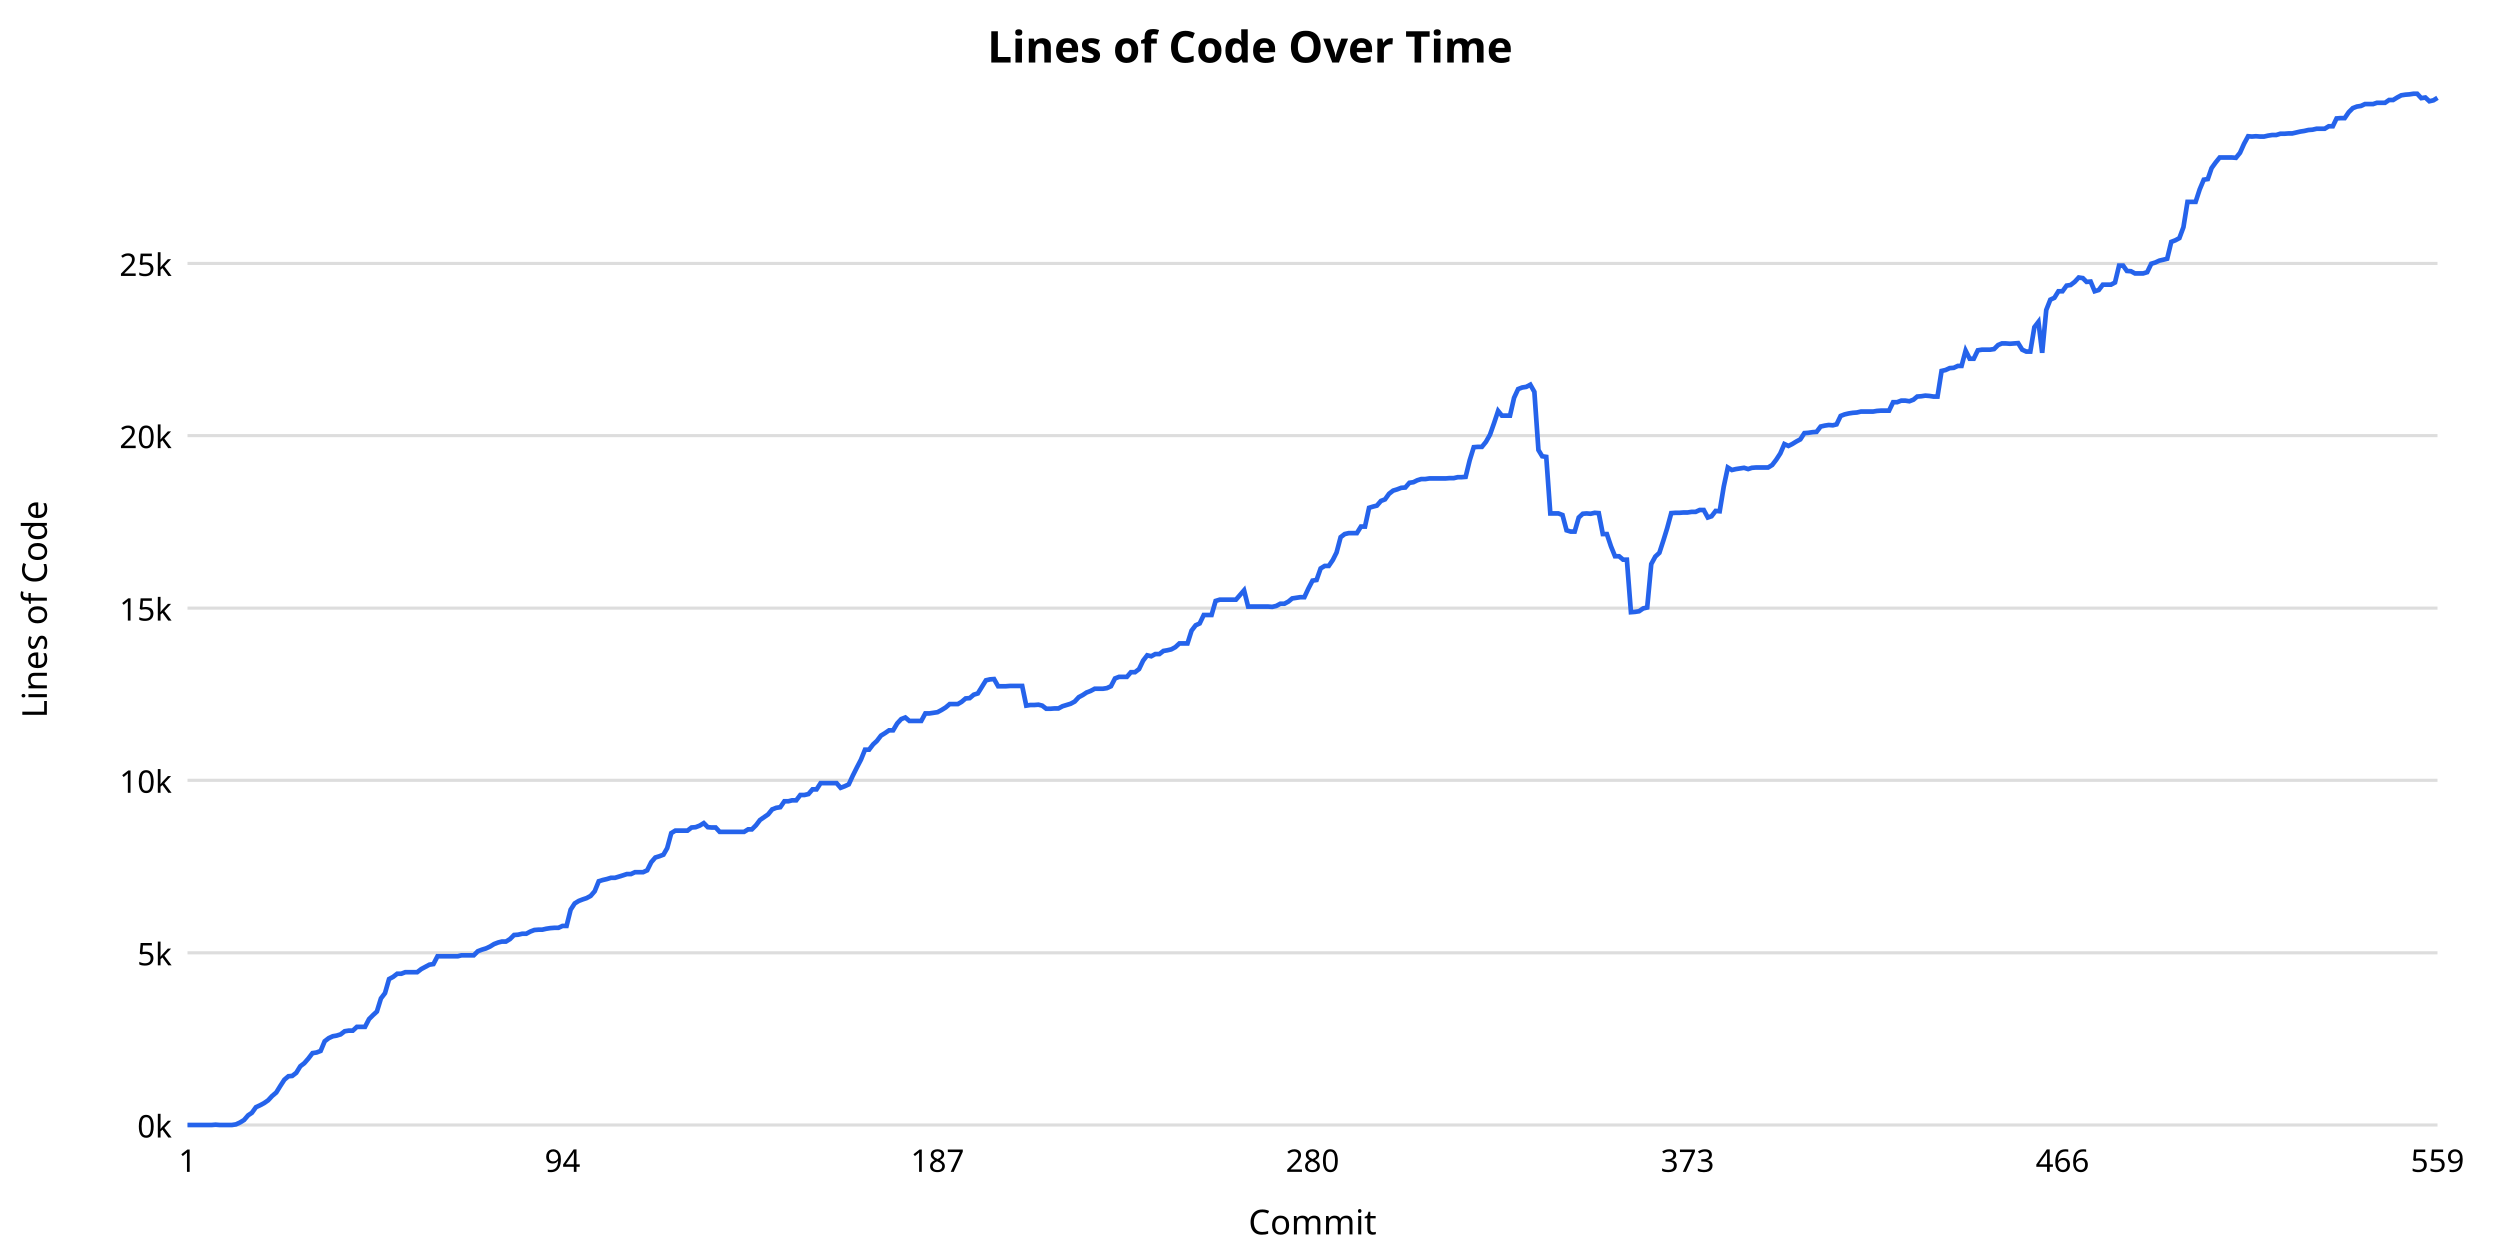
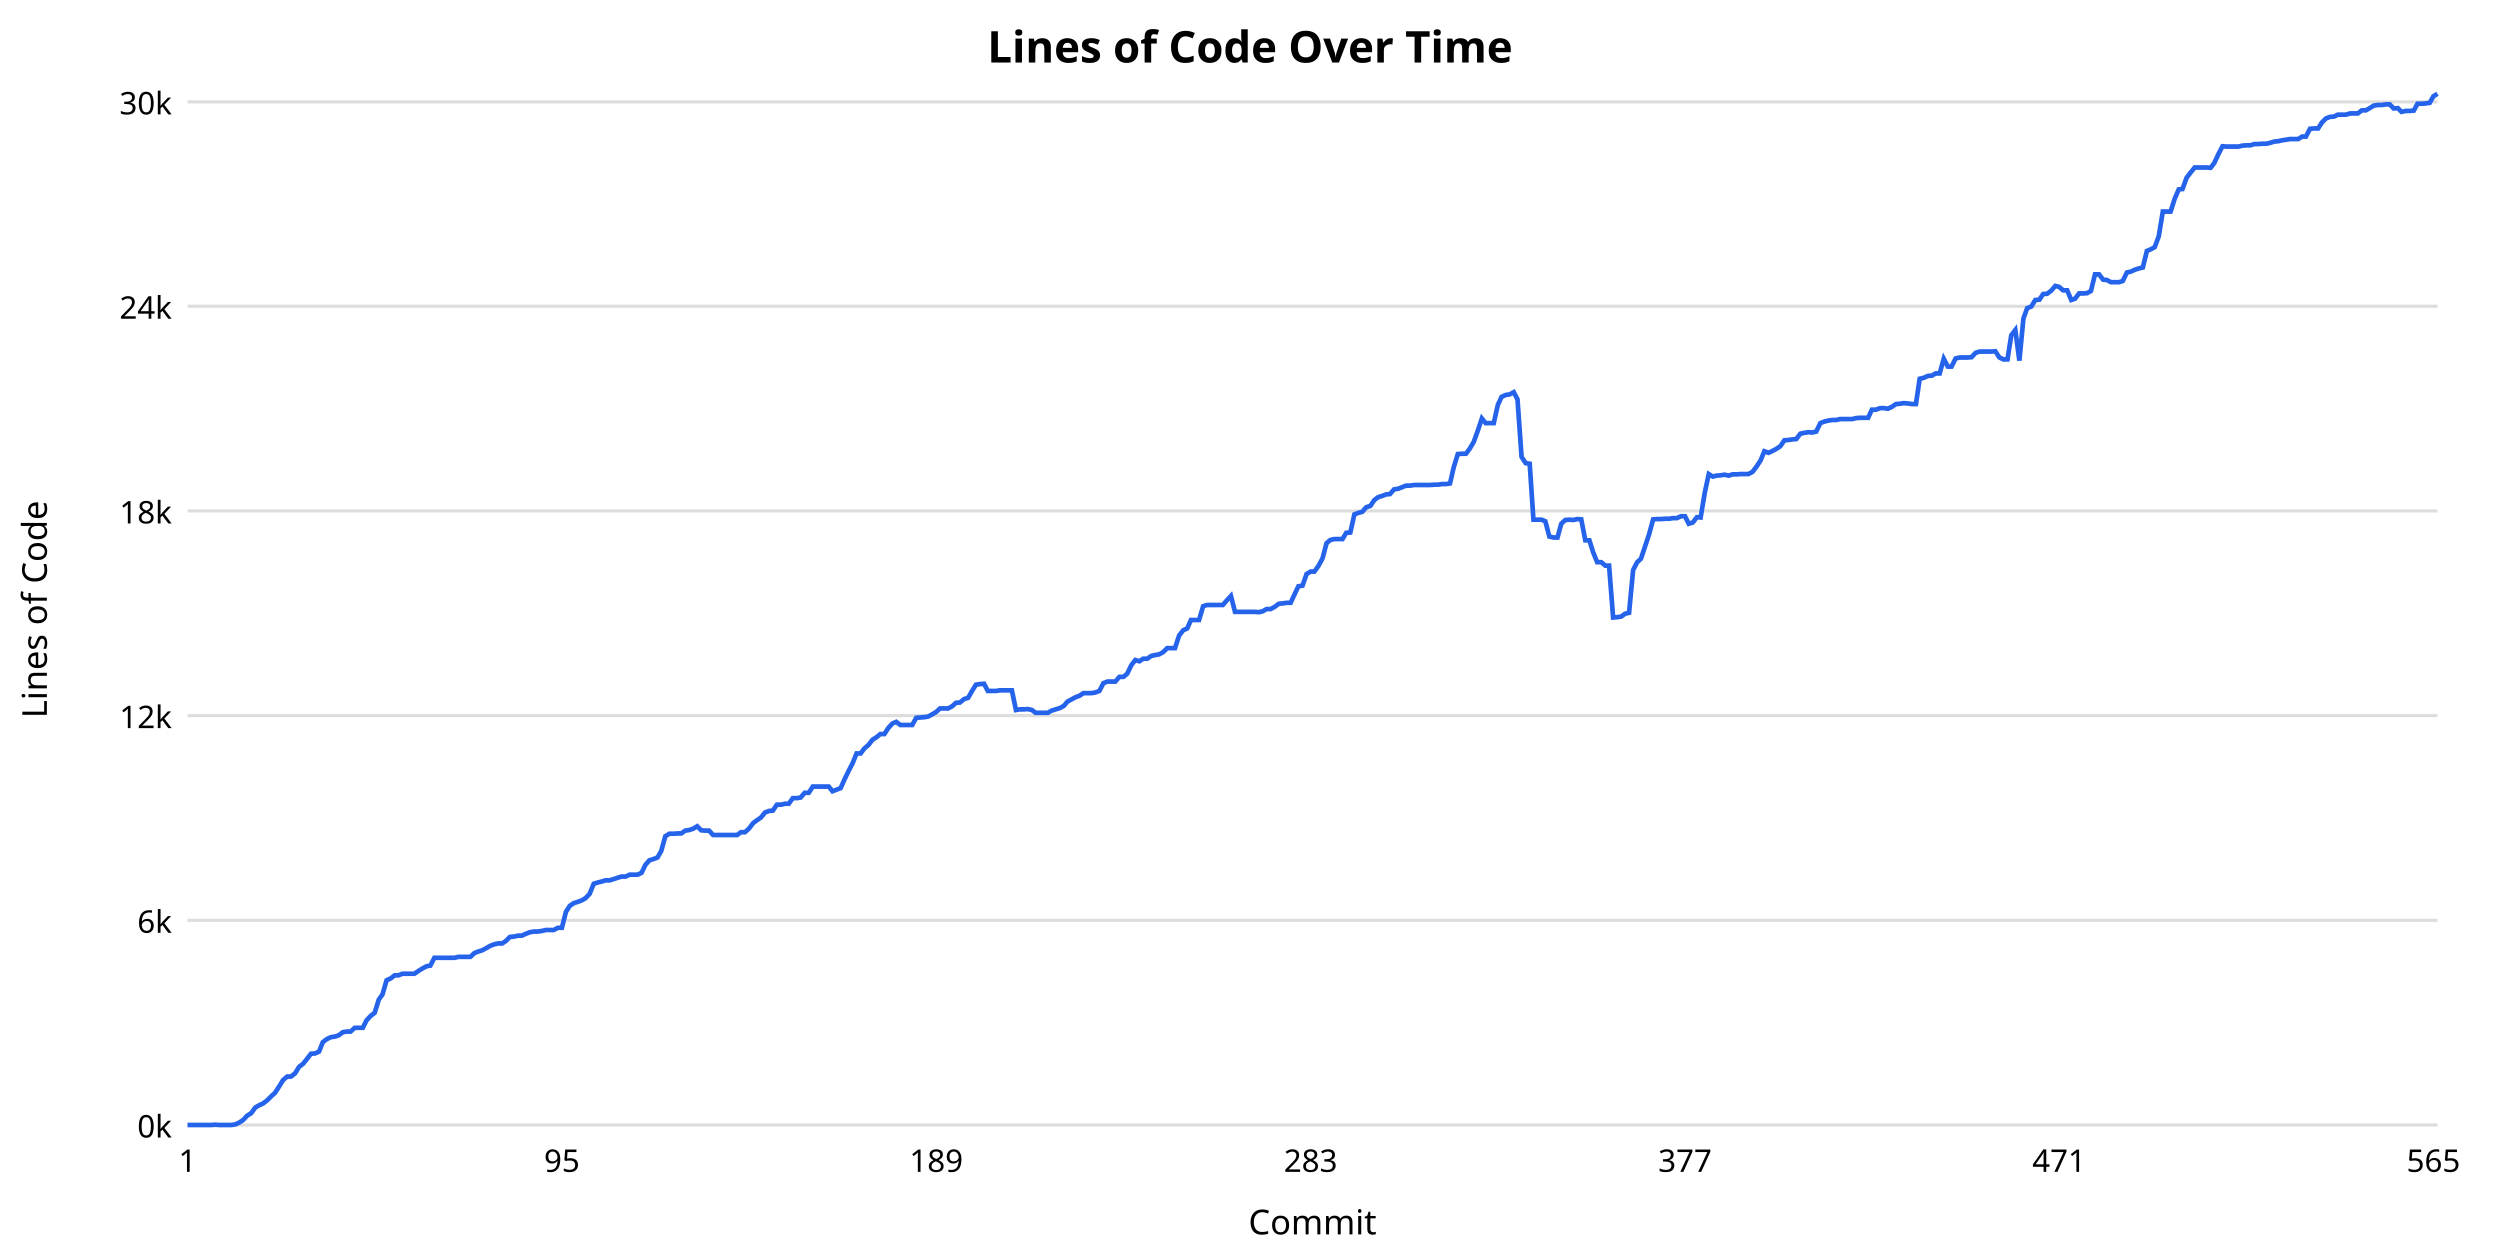
<svg xmlns="http://www.w3.org/2000/svg" width="800" height="400" style="background:#fff">
  <text x="400" y="20" font-family="sans-serif" font-size="14" text-anchor="middle" font-weight="bold">Lines of Code Over Time</text>
  <text x="420" y="395" font-family="sans-serif" font-size="11" text-anchor="middle">Commit</text>
  <text x="15" y="195" font-family="sans-serif" font-size="11" text-anchor="middle" transform="rotate(-90,15,195)">Lines of Code</text>
  <line x1="60" y1="360.0" x2="780" y2="360.0" stroke="#ddd" />
  <text x="55" y="364.0" font-family="sans-serif" font-size="10" text-anchor="end">0k</text>
-   <line x1="60" y1="304.9" x2="780" y2="304.9" stroke="#ddd" />
-   <text x="55" y="308.9" font-family="sans-serif" font-size="10" text-anchor="end">5k</text>
-   <line x1="60" y1="249.7" x2="780" y2="249.7" stroke="#ddd" />
-   <text x="55" y="253.7" font-family="sans-serif" font-size="10" text-anchor="end">10k</text>
-   <line x1="60" y1="194.6" x2="780" y2="194.6" stroke="#ddd" />
-   <text x="55" y="198.6" font-family="sans-serif" font-size="10" text-anchor="end">15k</text>
-   <line x1="60" y1="139.4" x2="780" y2="139.4" stroke="#ddd" />
-   <text x="55" y="143.4" font-family="sans-serif" font-size="10" text-anchor="end">20k</text>
-   <line x1="60" y1="84.3" x2="780" y2="84.3" stroke="#ddd" />
-   <text x="55" y="88.3" font-family="sans-serif" font-size="10" text-anchor="end">25k</text>
+   <line x1="60" y1="294.5" x2="780" y2="294.5" stroke="#ddd" />
+   <text x="55" y="298.5" font-family="sans-serif" font-size="10" text-anchor="end">6k</text>
+   <line x1="60" y1="229.0" x2="780" y2="229.0" stroke="#ddd" />
+   <text x="55" y="233.0" font-family="sans-serif" font-size="10" text-anchor="end">12k</text>
+   <line x1="60" y1="163.5" x2="780" y2="163.5" stroke="#ddd" />
+   <text x="55" y="167.5" font-family="sans-serif" font-size="10" text-anchor="end">18k</text>
+   <line x1="60" y1="98.0" x2="780" y2="98.0" stroke="#ddd" />
+   <text x="55" y="102.0" font-family="sans-serif" font-size="10" text-anchor="end">24k</text>
+   <line x1="60" y1="32.6" x2="780" y2="32.6" stroke="#ddd" />
+   <text x="55" y="36.6" font-family="sans-serif" font-size="10" text-anchor="end">30k</text>
  <text x="60.0" y="375" font-family="sans-serif" font-size="10" text-anchor="middle">1</text>
-   <text x="180.0" y="375" font-family="sans-serif" font-size="10" text-anchor="middle">94</text>
-   <text x="300.0" y="375" font-family="sans-serif" font-size="10" text-anchor="middle">187</text>
-   <text x="420.0" y="375" font-family="sans-serif" font-size="10" text-anchor="middle">280</text>
-   <text x="540.0" y="375" font-family="sans-serif" font-size="10" text-anchor="middle">373</text>
-   <text x="660.0" y="375" font-family="sans-serif" font-size="10" text-anchor="middle">466</text>
-   <text x="780.0" y="375" font-family="sans-serif" font-size="10" text-anchor="middle">559</text>
-   <polyline fill="none" stroke="#2563eb" stroke-width="1.5" points="60.0,360.0 61.3,360.0 62.6,360.0 63.9,360.0 65.2,360.0 66.5,360.0 67.7,360.0 69.0,359.9 70.3,360.0 71.6,360.0 72.9,360.0 74.2,360.0 75.5,359.8 76.8,359.2 78.1,358.4 79.4,356.9 80.6,356.1 81.9,354.3 83.2,353.7 84.5,353.0 85.8,352.1 87.1,350.7 88.4,349.6 89.7,347.5 91.0,345.5 92.3,344.4 93.5,344.3 94.8,343.3 96.1,341.2 97.4,340.2 98.7,338.7 100.0,337.0 101.3,336.8 102.6,336.3 103.9,333.2 105.2,332.2 106.5,331.6 107.7,331.4 109.0,331.0 110.3,330.0 111.6,329.8 112.9,329.8 114.2,328.6 115.5,328.6 116.8,328.6 118.1,326.1 119.4,324.8 120.6,323.7 121.9,319.5 123.2,317.8 124.5,313.3 125.8,312.6 127.1,311.6 128.4,311.6 129.7,311.1 131.0,311.1 132.3,311.1 133.5,311.1 134.8,310.1 136.1,309.4 137.4,308.7 138.7,308.5 140.0,306.0 141.3,306.0 142.6,306.0 143.9,306.0 145.2,306.0 146.5,306.0 147.7,305.7 149.0,305.7 150.3,305.7 151.6,305.7 152.9,304.4 154.2,303.9 155.5,303.5 156.8,302.9 158.1,302.1 159.4,301.6 160.6,301.3 161.9,301.3 163.2,300.5 164.5,299.2 165.8,299.1 167.1,298.8 168.4,298.8 169.7,298.1 171.0,297.6 172.3,297.5 173.5,297.5 174.8,297.2 176.1,297.0 177.4,296.9 178.7,296.9 180.0,296.3 181.3,296.3 182.6,291.1 183.9,289.1 185.2,288.3 186.5,287.8 187.7,287.4 189.0,286.7 190.3,285.2 191.6,282.0 192.9,281.6 194.2,281.3 195.5,280.9 196.8,280.9 198.1,280.5 199.4,280.1 200.6,279.7 201.9,279.7 203.2,279.1 204.5,279.1 205.8,279.1 207.1,278.5 208.4,275.9 209.7,274.4 211.0,274.0 212.3,273.5 213.5,271.4 214.8,266.6 216.1,265.8 217.4,265.8 218.7,265.8 220.0,265.8 221.3,264.8 222.6,264.7 223.9,264.2 225.2,263.4 226.5,264.7 227.7,264.8 229.0,264.8 230.3,266.2 231.6,266.2 232.9,266.2 234.2,266.2 235.5,266.2 236.8,266.2 238.1,266.2 239.4,265.4 240.6,265.4 241.9,264.1 243.2,262.4 244.5,261.5 245.8,260.6 247.1,259.0 248.4,258.5 249.7,258.3 251.0,256.4 252.3,256.4 253.5,256.1 254.8,256.1 256.1,254.4 257.4,254.4 258.7,254.1 260.0,252.6 261.3,252.6 262.6,250.6 263.9,250.6 265.2,250.6 266.5,250.6 267.7,250.6 269.0,252.1 270.3,251.6 271.6,251.0 272.9,248.2 274.2,245.6 275.5,243.1 276.8,239.9 278.1,239.9 279.4,238.2 280.6,237.1 281.9,235.4 283.2,234.6 284.5,233.7 285.8,233.7 287.1,231.5 288.4,230.1 289.7,229.6 291.0,230.7 292.3,230.7 293.5,230.7 294.8,230.7 296.1,228.3 297.4,228.3 298.7,228.1 300.0,227.9 301.3,227.2 302.6,226.4 303.9,225.3 305.2,225.3 306.5,225.3 307.7,224.6 309.0,223.5 310.3,223.4 311.6,222.3 312.9,221.9 314.2,219.8 315.5,217.7 316.8,217.4 318.1,217.3 319.4,219.6 320.6,219.6 321.9,219.6 323.2,219.5 324.5,219.5 325.8,219.5 327.1,219.5 328.4,225.8 329.7,225.6 331.0,225.6 332.3,225.5 333.5,225.8 334.8,226.8 336.1,226.8 337.4,226.7 338.7,226.7 340.0,226.0 341.3,225.6 342.6,225.2 343.9,224.5 345.2,223.1 346.5,222.4 347.7,221.6 349.0,221.1 350.3,220.4 351.6,220.4 352.9,220.4 354.2,220.2 355.5,219.6 356.8,217.1 358.1,216.6 359.4,216.6 360.6,216.6 361.9,215.1 363.2,215.1 364.5,214.1 365.8,211.4 367.1,209.7 368.4,210.0 369.7,209.3 371.0,209.3 372.3,208.3 373.5,208.1 374.8,207.8 376.1,207.1 377.4,205.9 378.7,205.9 380.0,205.9 381.3,201.8 382.6,200.1 383.9,199.5 385.2,196.8 386.5,196.8 387.7,196.8 389.0,192.3 390.3,191.9 391.6,191.9 392.9,191.9 394.2,191.9 395.5,191.9 396.8,190.4 398.1,188.9 399.4,194.1 400.6,194.1 401.9,194.1 403.2,194.1 404.5,194.1 405.8,194.1 407.1,194.2 408.4,193.9 409.7,193.2 411.0,193.2 412.3,192.5 413.5,191.5 414.8,191.3 416.1,191.1 417.4,191.1 418.7,188.3 420.0,185.8 421.3,185.6 422.6,181.9 423.9,181.1 425.2,181.1 426.5,179.2 427.7,176.8 429.0,171.9 430.3,170.9 431.6,170.6 432.9,170.6 434.2,170.6 435.5,168.5 436.8,168.5 438.1,162.5 439.4,162.1 440.6,161.8 441.9,160.3 443.2,159.8 444.5,158.0 445.8,157.0 447.1,156.6 448.4,156.1 449.7,156.0 451.0,154.5 452.3,154.3 453.5,153.7 454.8,153.3 456.1,153.3 457.4,153.1 458.7,153.1 460.0,153.1 461.3,153.1 462.6,153.1 463.9,153.0 465.2,153.0 466.5,152.7 467.7,152.7 469.0,152.6 470.3,147.3 471.6,143.1 472.9,143.0 474.2,143.0 475.5,141.4 476.8,139.1 478.1,135.4 479.4,131.5 480.6,133.0 481.9,133.0 483.2,133.0 484.5,127.3 485.8,124.5 487.1,124.0 488.4,123.8 489.7,123.1 491.0,125.4 492.3,144.0 493.5,146.0 494.8,146.2 496.1,164.3 497.4,164.3 498.7,164.3 500.0,164.8 501.3,169.7 502.6,170.1 503.9,170.1 505.2,165.6 506.5,164.4 507.7,164.3 509.0,164.4 510.3,164.1 511.6,164.2 512.9,170.9 514.2,170.9 515.5,174.8 516.8,178.0 518.1,178.0 519.4,179.1 520.6,179.1 521.9,195.9 523.2,195.8 524.5,195.6 525.8,194.7 527.1,194.4 528.4,180.5 529.7,178.1 531.0,176.9 532.3,172.9 533.5,169.0 534.8,164.2 536.1,164.1 537.4,164.1 538.7,164.0 540.0,164.0 541.3,163.8 542.6,163.8 543.9,163.2 545.2,163.2 546.5,165.6 547.7,165.2 549.0,163.5 550.3,163.6 551.6,155.7 552.9,149.6 554.2,150.4 555.5,150.1 556.8,149.9 558.1,149.7 559.4,150.1 560.6,149.7 561.9,149.6 563.2,149.6 564.5,149.6 565.8,149.6 567.1,148.8 568.4,147.1 569.7,145.1 571.0,142.1 572.3,142.7 573.5,142.1 574.8,141.3 576.1,140.6 577.4,138.6 578.7,138.5 580.0,138.3 581.3,138.2 582.6,136.5 583.9,136.2 585.2,136.0 586.5,136.1 587.7,135.8 589.0,133.1 590.3,132.6 591.6,132.3 592.9,132.1 594.2,132.0 595.5,131.7 596.8,131.7 598.1,131.7 599.4,131.7 600.6,131.5 601.9,131.4 603.2,131.4 604.5,131.4 605.8,128.7 607.1,128.7 608.4,128.2 609.7,128.2 611.0,128.4 612.3,127.9 613.5,126.9 614.8,126.8 616.1,126.6 617.4,126.7 618.7,126.9 620.0,126.9 621.3,118.7 622.6,118.4 623.9,117.8 625.2,117.7 626.5,117.1 627.7,117.1 629.0,112.2 630.3,114.8 631.6,114.8 632.9,112.1 634.2,111.9 635.5,111.9 636.8,111.9 638.1,111.7 639.4,110.4 640.6,109.9 641.9,109.9 643.2,110.0 644.5,109.9 645.8,109.8 647.1,111.9 648.4,112.5 649.7,112.5 651.0,104.7 652.3,103.0 653.5,112.9 654.8,99.2 656.1,95.9 657.4,95.3 658.7,93.2 660.0,93.2 661.3,91.4 662.6,91.2 663.9,90.2 665.2,88.8 666.5,89.0 667.7,90.2 669.0,90.1 670.3,93.2 671.6,92.8 672.9,91.1 674.2,91.1 675.5,91.1 676.8,90.4 678.1,85.0 679.4,85.0 680.6,86.7 681.9,86.8 683.2,87.5 684.5,87.5 685.8,87.5 687.1,87.1 688.4,84.4 689.7,84.0 691.0,83.4 692.3,83.1 693.5,82.8 694.8,77.4 696.1,76.9 697.4,76.2 698.7,72.7 700.0,64.6 701.3,64.6 702.6,64.6 703.9,60.6 705.2,57.5 706.5,57.3 707.7,53.8 709.0,52.0 710.3,50.4 711.6,50.4 712.9,50.4 714.2,50.4 715.5,50.5 716.8,48.9 718.1,46.0 719.4,43.6 720.6,43.7 721.9,43.6 723.2,43.7 724.5,43.7 725.8,43.4 727.1,43.2 728.4,43.2 729.7,42.8 731.0,42.8 732.3,42.7 733.5,42.7 734.8,42.4 736.1,42.1 737.4,41.9 738.7,41.6 740.0,41.5 741.3,41.2 742.6,41.2 743.9,41.2 745.2,40.4 746.5,40.4 747.7,37.9 749.0,37.8 750.3,37.8 751.6,35.9 752.9,34.6 754.2,34.1 755.5,33.9 756.8,33.3 758.1,33.3 759.4,33.3 760.6,32.9 761.9,32.9 763.2,32.9 764.5,32.0 765.8,32.0 767.1,31.2 768.4,30.5 769.7,30.3 771.0,30.2 772.3,30.0 773.5,30.0 774.8,31.4 776.1,31.2 777.4,32.4 778.7,32.1 780.0,31.3 " />
+   <text x="179.8" y="375" font-family="sans-serif" font-size="10" text-anchor="middle">95</text>
+   <text x="299.6" y="375" font-family="sans-serif" font-size="10" text-anchor="middle">189</text>
+   <text x="419.4" y="375" font-family="sans-serif" font-size="10" text-anchor="middle">283</text>
+   <text x="539.2" y="375" font-family="sans-serif" font-size="10" text-anchor="middle">377</text>
+   <text x="658.9" y="375" font-family="sans-serif" font-size="10" text-anchor="middle">471</text>
+   <text x="778.7" y="375" font-family="sans-serif" font-size="10" text-anchor="middle">565</text>
+   <polyline fill="none" stroke="#2563eb" stroke-width="1.5" points="60.0,360.0 61.3,360.0 62.5,360.0 63.8,360.0 65.1,360.0 66.4,360.0 67.6,360.0 68.9,359.9 70.2,360.0 71.5,360.0 72.7,360.0 74.0,360.0 75.3,359.8 76.6,359.2 77.8,358.4 79.1,357.0 80.4,356.2 81.7,354.4 82.9,353.7 84.2,353.1 85.5,352.1 86.8,350.8 88.0,349.7 89.3,347.7 90.6,345.6 91.9,344.5 93.1,344.5 94.4,343.5 95.7,341.4 97.0,340.4 98.2,338.9 99.5,337.2 100.8,337.1 102.1,336.5 103.3,333.5 104.6,332.5 105.9,331.9 107.2,331.7 108.4,331.3 109.7,330.3 111.0,330.1 112.2,330.1 113.5,328.9 114.8,328.9 116.1,328.9 117.3,326.5 118.6,325.1 119.9,324.1 121.2,319.9 122.4,318.2 123.7,313.7 125.0,313.1 126.3,312.1 127.5,312.1 128.8,311.6 130.1,311.6 131.4,311.6 132.6,311.6 133.9,310.7 135.2,309.9 136.5,309.2 137.7,309.0 139.0,306.5 140.3,306.5 141.6,306.5 142.8,306.5 144.1,306.5 145.4,306.5 146.7,306.2 147.9,306.2 149.2,306.2 150.5,306.2 151.8,305.0 153.0,304.5 154.3,304.1 155.6,303.4 156.8,302.7 158.1,302.2 159.4,301.9 160.7,301.9 161.9,301.1 163.2,299.8 164.5,299.7 165.8,299.4 167.0,299.4 168.3,298.8 169.6,298.3 170.9,298.1 172.1,298.1 173.4,297.9 174.7,297.6 176.0,297.6 177.2,297.6 178.5,296.9 179.8,296.9 181.1,291.8 182.3,289.9 183.6,289.0 184.9,288.6 186.2,288.1 187.4,287.4 188.7,286.0 190.0,282.8 191.3,282.4 192.5,282.1 193.8,281.7 195.1,281.7 196.4,281.3 197.6,280.9 198.9,280.5 200.2,280.5 201.5,279.9 202.7,279.9 204.0,279.9 205.3,279.3 206.5,276.8 207.8,275.3 209.1,274.9 210.4,274.4 211.6,272.3 212.9,267.6 214.2,266.8 215.5,266.8 216.7,266.7 218.0,266.7 219.3,265.8 220.6,265.6 221.8,265.2 223.1,264.4 224.4,265.7 225.7,265.8 226.9,265.8 228.2,267.2 229.5,267.2 230.8,267.2 232.0,267.2 233.3,267.2 234.6,267.2 235.9,267.2 237.1,266.3 238.4,266.3 239.7,265.1 241.0,263.4 242.2,262.5 243.5,261.6 244.8,260.0 246.1,259.5 247.3,259.4 248.6,257.5 249.9,257.5 251.2,257.2 252.4,257.2 253.7,255.4 255.0,255.4 256.2,255.2 257.5,253.7 258.8,253.7 260.1,251.7 261.3,251.7 262.6,251.7 263.9,251.7 265.2,251.7 266.4,253.2 267.7,252.7 269.0,252.2 270.3,249.3 271.5,246.8 272.8,244.3 274.1,241.1 275.4,241.1 276.6,239.5 277.9,238.4 279.2,236.7 280.5,235.9 281.7,234.9 283.0,234.9 284.3,232.9 285.6,231.5 286.8,231.0 288.1,232.0 289.4,232.0 290.7,232.0 291.9,232.0 293.2,229.7 294.5,229.6 295.8,229.5 297.0,229.3 298.3,228.6 299.6,227.8 300.8,226.7 302.1,226.7 303.4,226.7 304.7,226.0 305.9,224.9 307.2,224.8 308.5,223.7 309.8,223.3 311.0,221.2 312.3,219.1 313.6,218.9 314.9,218.8 316.1,221.1 317.4,221.1 318.7,221.1 320.0,220.9 321.2,220.9 322.5,220.9 323.8,220.9 325.1,227.2 326.3,227.0 327.6,227.0 328.9,226.9 330.2,227.2 331.4,228.1 332.7,228.1 334.0,228.1 335.3,228.1 336.5,227.4 337.8,227.0 339.1,226.6 340.4,225.9 341.6,224.5 342.9,223.8 344.2,223.1 345.5,222.6 346.7,221.8 348.0,221.8 349.3,221.8 350.5,221.6 351.8,221.1 353.1,218.6 354.4,218.1 355.6,218.1 356.9,218.1 358.2,216.6 359.5,216.6 360.7,215.6 362.0,212.9 363.3,211.2 364.6,211.6 365.8,210.8 367.1,210.8 368.4,209.9 369.7,209.6 370.9,209.4 372.2,208.7 373.5,207.4 374.8,207.4 376.0,207.4 377.3,203.4 378.6,201.7 379.9,201.1 381.1,198.4 382.4,198.4 383.7,198.4 385.0,194.0 386.2,193.6 387.5,193.6 388.8,193.6 390.1,193.6 391.3,193.6 392.6,192.1 393.9,190.7 395.2,195.8 396.4,195.8 397.7,195.8 399.0,195.8 400.2,195.8 401.5,195.8 402.8,195.9 404.1,195.6 405.3,194.9 406.6,194.9 407.9,194.2 409.2,193.2 410.4,193.1 411.7,192.9 413.0,192.9 414.3,190.1 415.5,187.6 416.8,187.4 418.1,183.7 419.4,182.9 420.6,182.9 421.9,181.1 423.2,178.7 424.5,173.8 425.7,172.8 427.0,172.5 428.3,172.5 429.6,172.5 430.8,170.5 432.1,170.4 433.4,164.6 434.7,164.1 435.9,163.8 437.2,162.3 438.5,161.9 439.8,160.0 441.0,159.1 442.3,158.7 443.6,158.2 444.8,158.1 446.1,156.6 447.4,156.4 448.7,155.9 449.9,155.4 451.2,155.4 452.5,155.2 453.8,155.2 455.0,155.2 456.3,155.2 457.6,155.2 458.9,155.1 460.1,155.1 461.4,154.9 462.7,154.9 464.0,154.7 465.2,149.5 466.5,145.3 467.8,145.2 469.1,145.2 470.3,143.6 471.6,141.4 472.9,137.8 474.2,133.9 475.4,135.4 476.7,135.4 478.0,135.4 479.3,129.6 480.5,127.0 481.8,126.4 483.1,126.2 484.4,125.5 485.6,127.8 486.9,146.2 488.2,148.2 489.5,148.4 490.7,166.3 492.0,166.3 493.3,166.3 494.5,166.8 495.8,171.7 497.1,172.0 498.4,172.0 499.6,167.6 500.9,166.4 502.2,166.3 503.5,166.4 504.7,166.1 506.0,166.2 507.3,172.9 508.6,172.9 509.8,176.7 511.1,179.9 512.4,179.9 513.7,181.0 514.9,181.0 516.2,197.6 517.5,197.5 518.8,197.3 520.0,196.4 521.3,196.1 522.6,182.4 523.9,179.9 525.1,178.8 526.4,174.9 527.7,171.0 529.0,166.2 530.2,166.1 531.5,166.1 532.8,166.0 534.1,166.0 535.3,165.8 536.6,165.8 537.9,165.2 539.2,165.2 540.4,167.6 541.7,167.2 543.0,165.5 544.2,165.6 545.5,157.8 546.8,151.7 548.1,152.5 549.3,152.2 550.6,152.1 551.9,151.9 553.2,152.2 554.4,151.8 555.7,151.8 557.0,151.7 558.3,151.7 559.5,151.7 560.8,151.0 562.1,149.3 563.4,147.3 564.6,144.4 565.9,144.9 567.2,144.3 568.5,143.6 569.7,142.8 571.0,140.9 572.3,140.8 573.6,140.6 574.8,140.5 576.1,138.8 577.4,138.5 578.7,138.3 579.9,138.4 581.2,138.1 582.5,135.4 583.8,134.9 585.0,134.6 586.3,134.4 587.6,134.4 588.8,134.1 590.1,134.1 591.4,134.1 592.7,134.1 593.9,133.8 595.2,133.7 596.5,133.7 597.8,133.7 599.0,131.1 600.3,131.1 601.6,130.6 602.9,130.6 604.1,130.8 605.4,130.2 606.7,129.3 608.0,129.2 609.2,129.0 610.5,129.1 611.8,129.3 613.1,129.3 614.3,121.2 615.6,120.9 616.9,120.3 618.2,120.2 619.4,119.5 620.7,119.5 622.0,114.8 623.3,117.3 624.5,117.3 625.8,114.7 627.1,114.4 628.4,114.4 629.6,114.4 630.9,114.3 632.2,112.9 633.5,112.5 634.7,112.5 636.0,112.5 637.3,112.5 638.5,112.4 639.8,114.4 641.1,115.0 642.4,115.0 643.6,107.3 644.9,105.6 646.2,115.4 647.5,101.9 648.7,98.6 650.0,98.1 651.3,96.0 652.6,95.9 653.8,94.1 655.1,94.0 656.4,93.0 657.7,91.5 658.9,91.8 660.2,92.9 661.5,92.9 662.8,96.0 664.0,95.6 665.3,93.9 666.6,93.9 667.9,93.8 669.1,93.1 670.4,87.8 671.7,87.8 673.0,89.5 674.2,89.6 675.5,90.3 676.8,90.3 678.1,90.3 679.3,89.9 680.6,87.2 681.9,86.9 683.2,86.3 684.4,85.9 685.7,85.6 687.0,80.3 688.2,79.8 689.5,79.1 690.8,75.6 692.1,67.7 693.3,67.7 694.6,67.7 695.9,63.6 697.2,60.6 698.4,60.5 699.7,56.9 701.0,55.2 702.3,53.6 703.5,53.6 704.8,53.6 706.1,53.6 707.4,53.7 708.6,52.1 709.9,49.3 711.2,46.8 712.5,46.9 713.7,46.9 715.0,46.9 716.3,46.9 717.6,46.6 718.8,46.5 720.1,46.5 721.4,46.1 722.7,46.1 723.9,46.0 725.2,46.0 726.5,45.7 727.8,45.3 729.0,45.2 730.3,44.9 731.6,44.7 732.8,44.5 734.1,44.5 735.4,44.5 736.7,43.7 737.9,43.7 739.2,41.2 740.5,41.1 741.8,41.1 743.0,39.2 744.3,37.9 745.6,37.4 746.9,37.3 748.1,36.7 749.4,36.7 750.7,36.7 752.0,36.3 753.2,36.3 754.5,36.3 755.8,35.3 757.1,35.3 758.3,34.6 759.6,33.8 760.9,33.6 762.2,33.6 763.4,33.4 764.7,33.4 766.0,34.7 767.3,34.6 768.5,35.8 769.8,35.5 771.1,35.5 772.4,35.4 773.6,33.2 774.9,33.2 776.2,33.1 777.5,32.9 778.7,30.8 780.0,30.0 " />
</svg>
